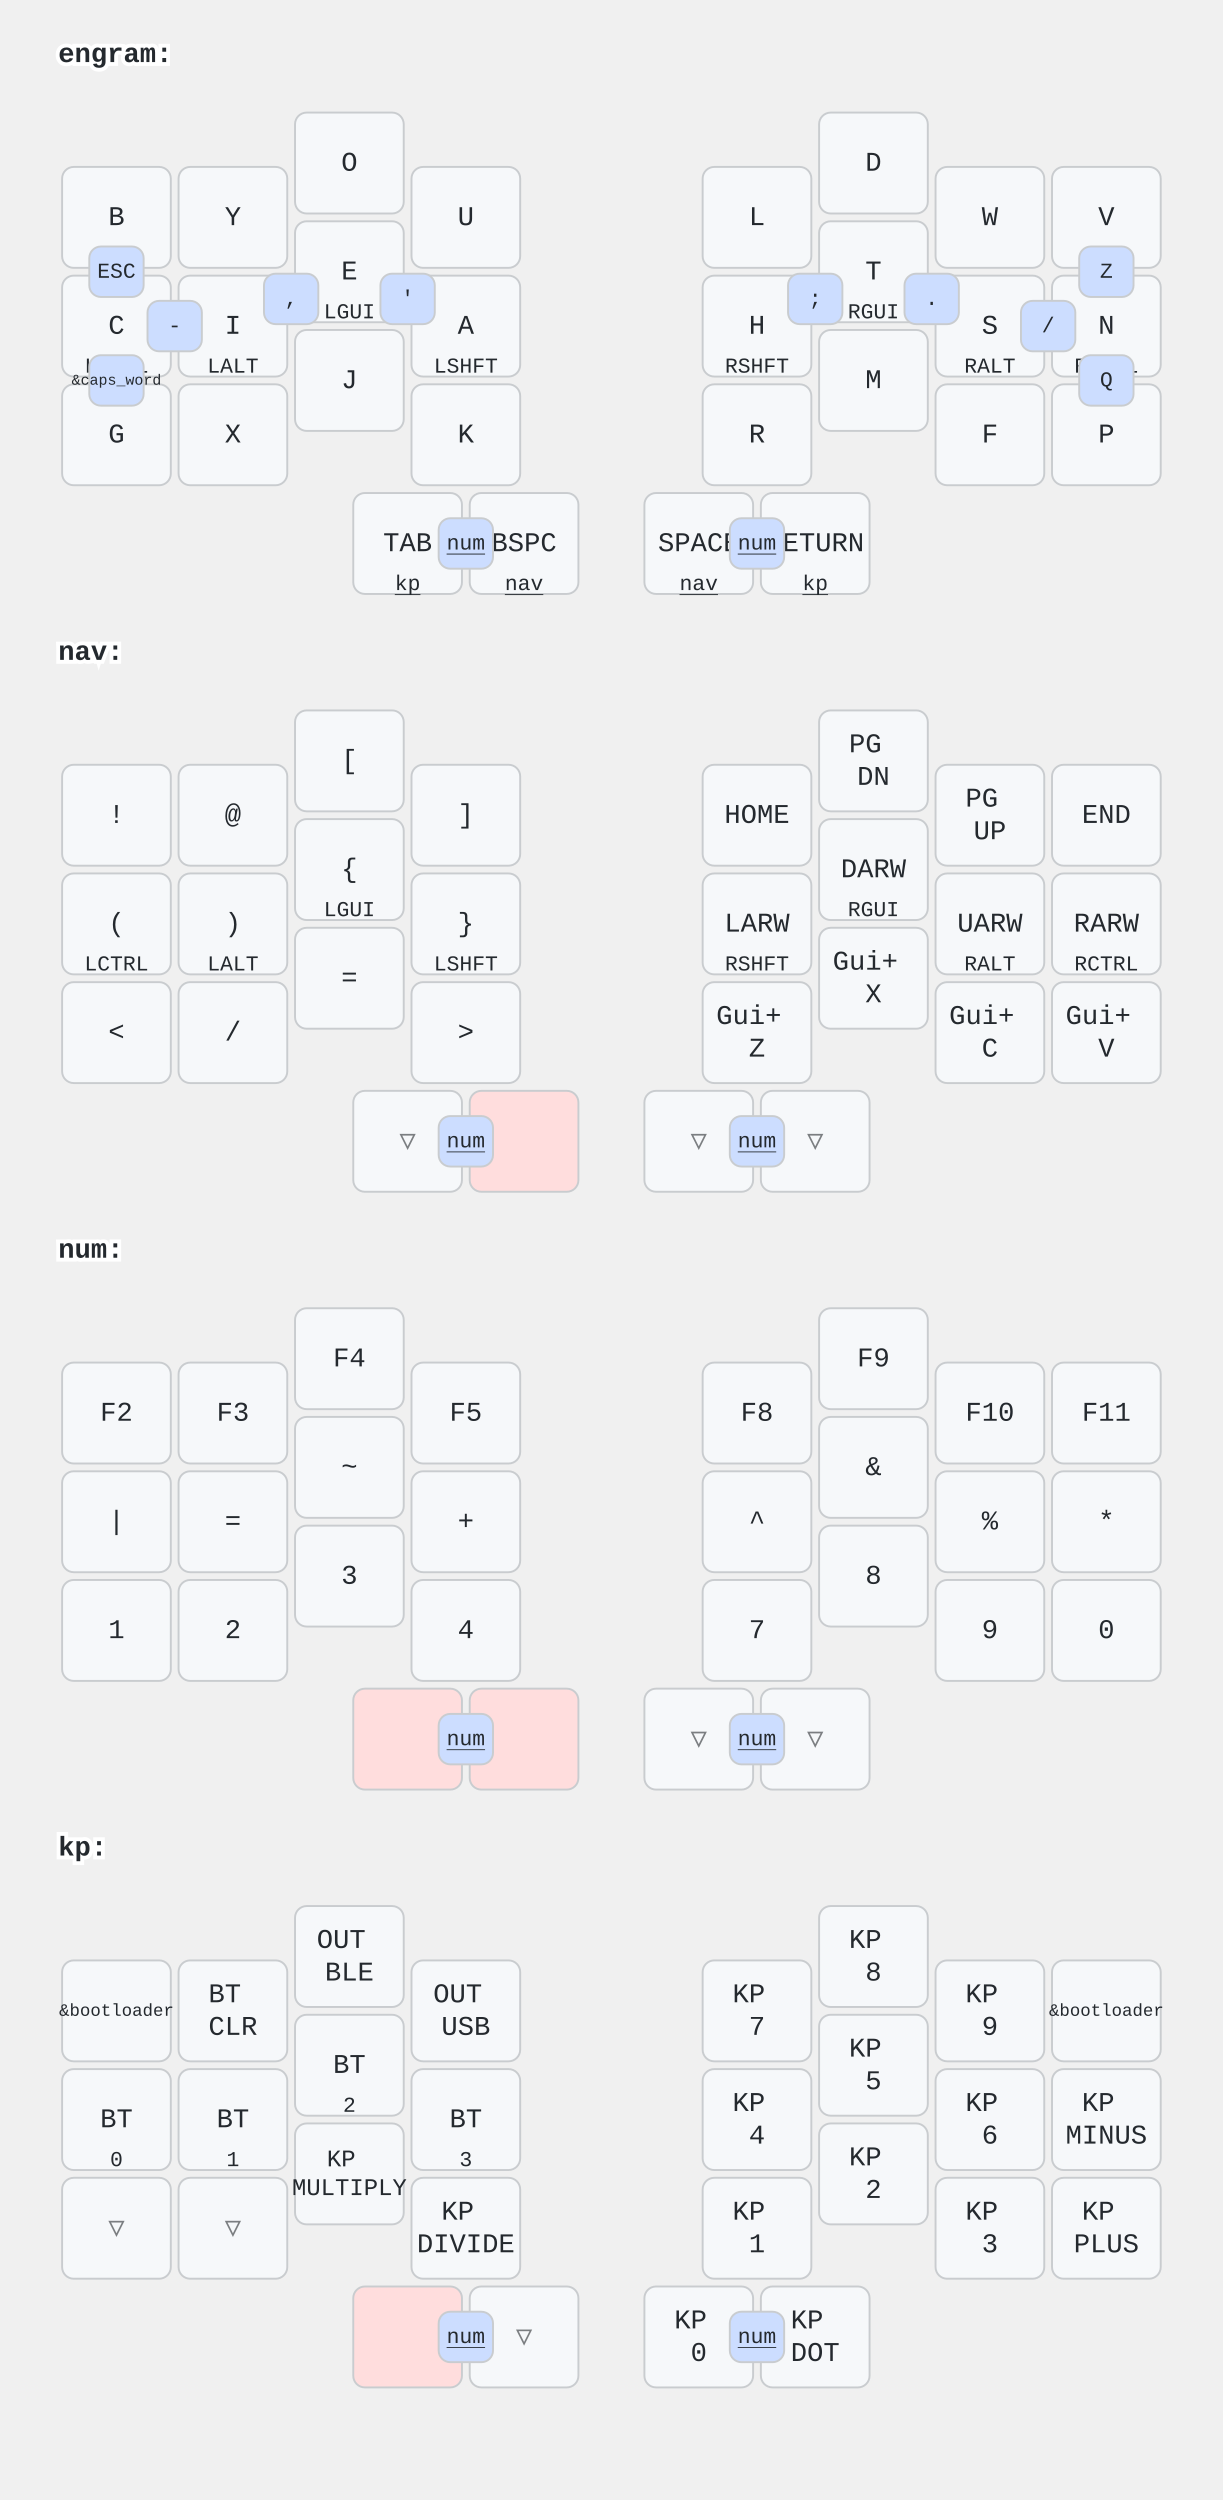
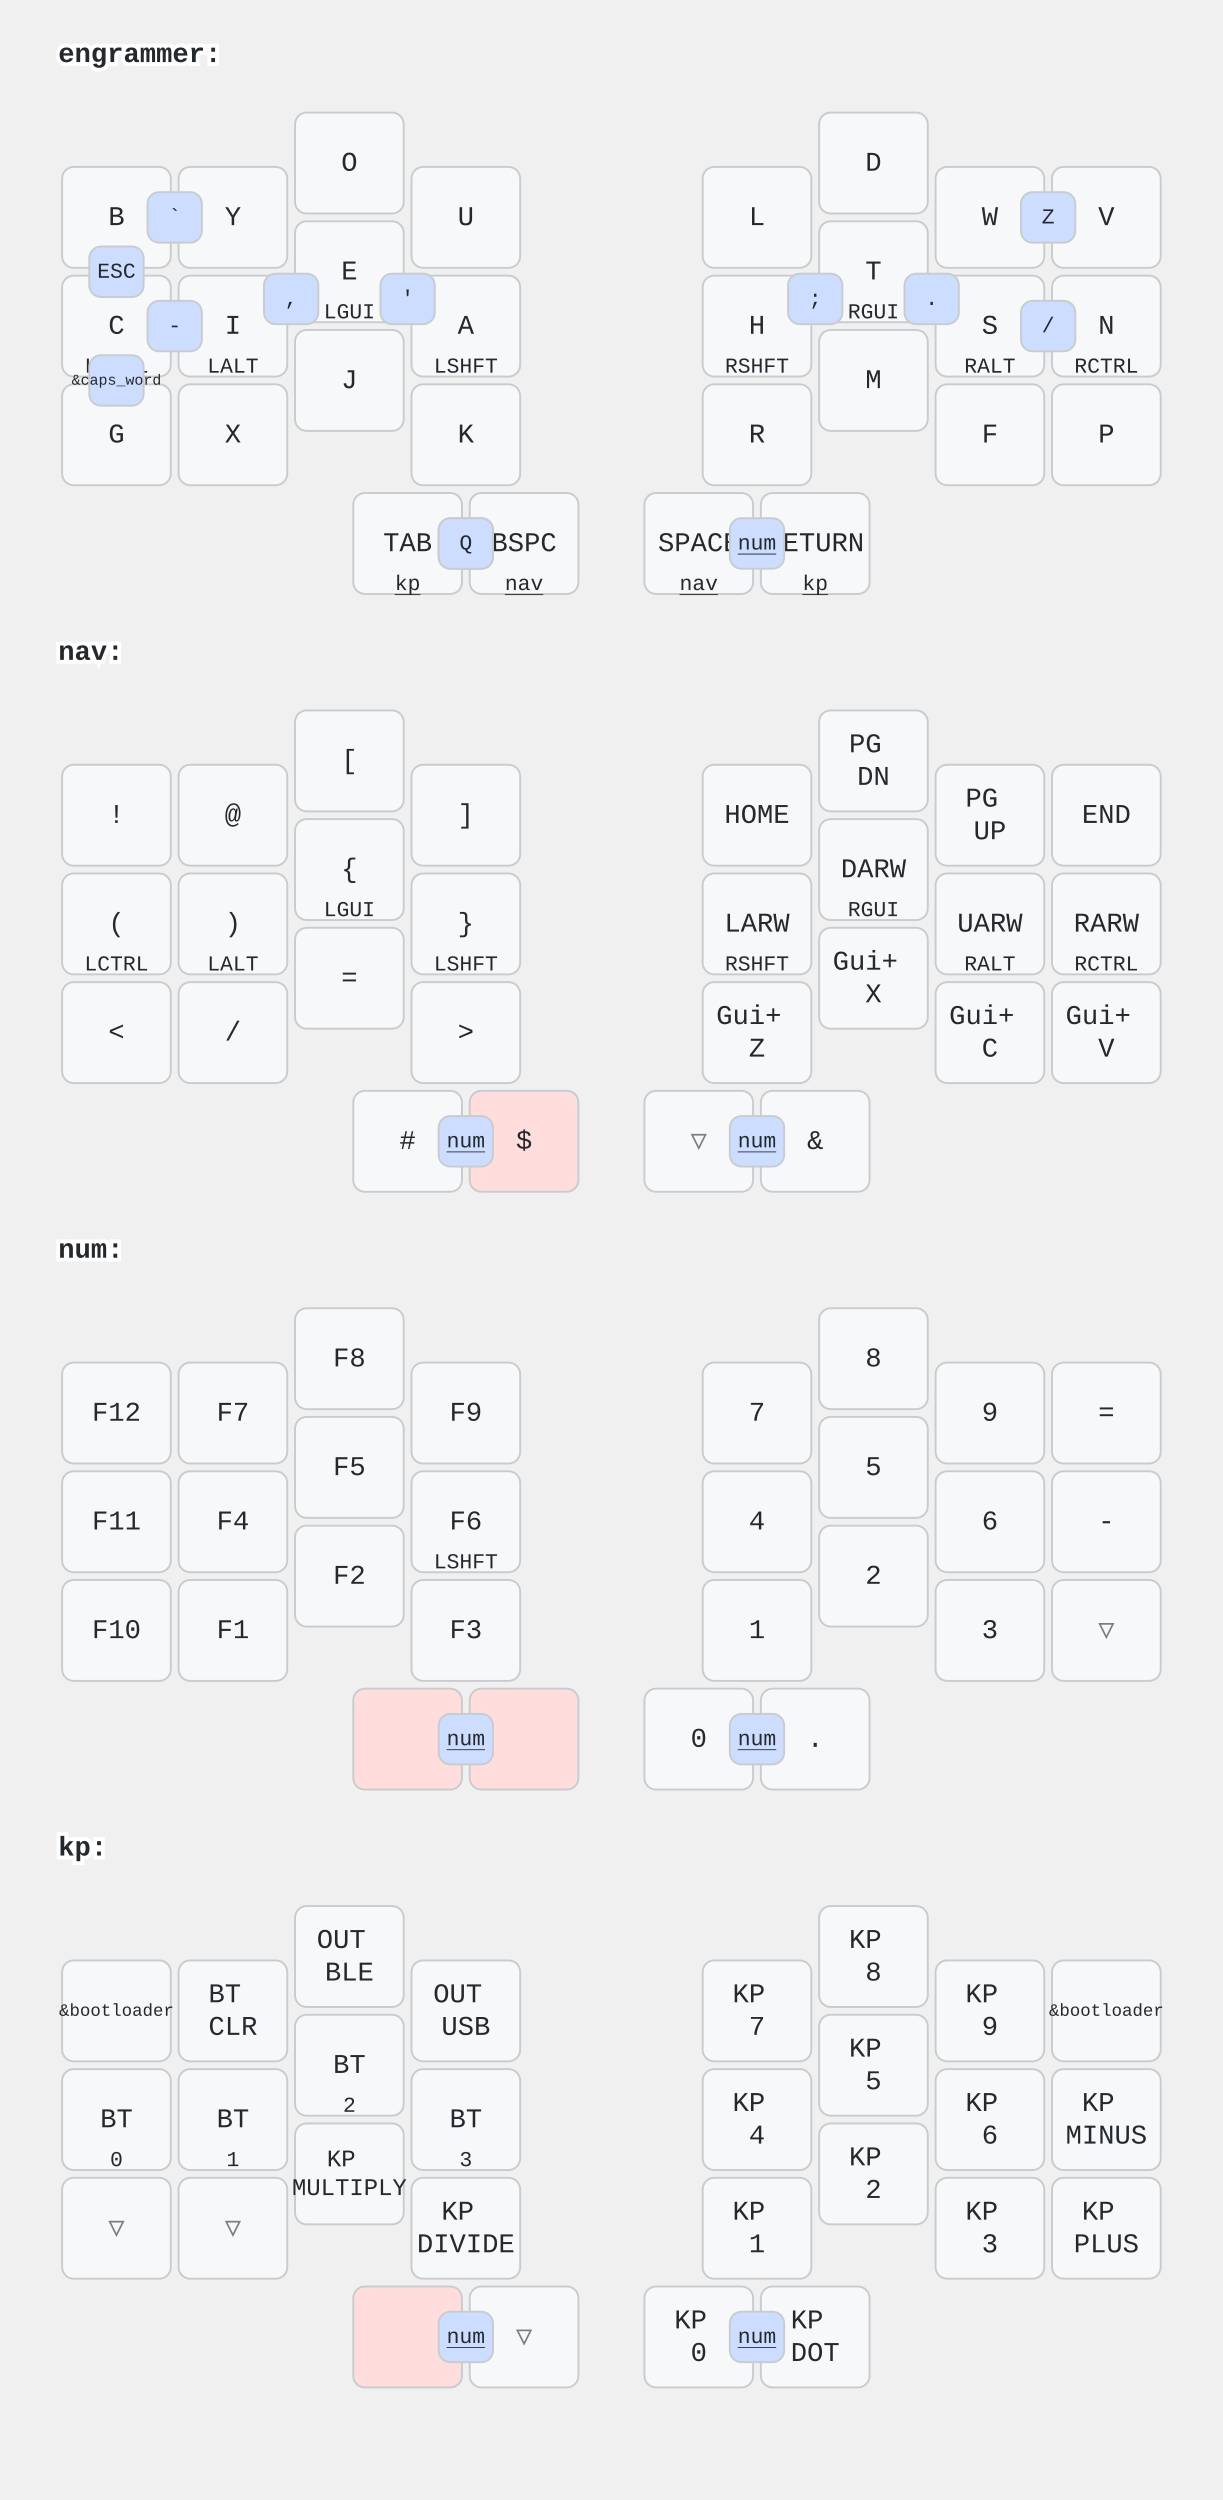
<svg xmlns="http://www.w3.org/2000/svg" width="630" height="1288" viewBox="0 0 630 1288" class="keymap">
  <style>/* inherit to force styles through use tags */
svg path {
    fill: inherit;
}

/* font and background color specifications */
svg.keymap {
    font-family: SFMono-Regular,Consolas,Liberation Mono,Menlo,monospace;
    font-size: 14px;
    font-kerning: normal;
    text-rendering: optimizeLegibility;
    fill: #24292e;
}

/* default key styling */
rect.key {
    fill: #f6f8fa;
}

rect.key, rect.combo {
    stroke: #c9cccf;
    stroke-width: 1;
}

/* default key side styling, only used is draw_key_sides is set */
rect.side {
    filter: brightness(90%);
}

/* color accent for combo boxes */
rect.combo, rect.combo-separate {
    fill: #cdf;
}

/* color accent for held keys */
rect.held, rect.combo.held {
    fill: #fdd;
}

/* color accent for ghost (optional) keys */
rect.ghost, rect.combo.ghost {
    stroke-dasharray: 4, 4;
    stroke-width: 2;
}

text {
    text-anchor: middle;
    dominant-baseline: middle;
}

/* styling for layer labels */
text.label {
    font-weight: bold;
    text-anchor: start;
    stroke: white;
    stroke-width: 4;
    paint-order: stroke;
}

/* styling for optional footer */
text.footer {
    text-anchor: end;
    dominant-baseline: auto;
    stroke: white;
    stroke-width: 4;
    paint-order: stroke;
}

/* styling for combo tap, and key hold/shifted label text */
text.combo, text.hold, text.shifted {
    font-size: 11px;
}

text.hold {
    text-anchor: middle;
    dominant-baseline: auto;
}

text.shifted {
    text-anchor: middle;
    dominant-baseline: hanging;
}

text.layer-activator {
    text-decoration: underline;
}

/* styling for hold/shifted label text in combo box */
text.combo.hold, text.combo.shifted {
    font-size: 8px;
}

/* lighter symbol for transparent keys */
text.trans {
    fill: #7b7e81;
}

/* styling for combo dendrons */
path.combo {
    stroke-width: 1;
    stroke: gray;
    fill: none;
}

/* Start Tabler Icons Cleanup */
/* cannot use height/width with glyphs */
.icon-tabler &gt; path {
    fill: inherit;
    stroke: inherit;
    stroke-width: 2;
}
/* hide tabler's default box */
.icon-tabler &gt; path[stroke="none"][fill="none"] {
    visibility: hidden;
}
/* End Tabler Icons Cleanup */
</style>
-   <g transform="translate(30, 0)" class="layer-engram">
-     <text x="0" y="28" class="label" id="engram">engram:</text>
+   <g transform="translate(30, 0)" class="layer-engrammer">
+     <text x="0" y="28" class="label" id="engrammer">engrammer:</text>
    <g transform="translate(0, 56)">
      <g transform="translate(30, 56)" class="key keypos-0">
        <rect rx="6" ry="6" x="-28" y="-26" width="56" height="52" class="key" />
        <text x="0" y="0" class="key tap">B</text>
      </g>
      <g transform="translate(90, 56)" class="key keypos-1">
        <rect rx="6" ry="6" x="-28" y="-26" width="56" height="52" class="key" />
        <text x="0" y="0" class="key tap">Y</text>
      </g>
      <g transform="translate(150, 28)" class="key keypos-2">
        <rect rx="6" ry="6" x="-28" y="-26" width="56" height="52" class="key" />
        <text x="0" y="0" class="key tap">O</text>
      </g>
      <g transform="translate(210, 56)" class="key keypos-3">
        <rect rx="6" ry="6" x="-28" y="-26" width="56" height="52" class="key" />
        <text x="0" y="0" class="key tap">U</text>
      </g>
      <g transform="translate(360, 56)" class="key keypos-4">
        <rect rx="6" ry="6" x="-28" y="-26" width="56" height="52" class="key" />
        <text x="0" y="0" class="key tap">L</text>
      </g>
      <g transform="translate(420, 28)" class="key keypos-5">
        <rect rx="6" ry="6" x="-28" y="-26" width="56" height="52" class="key" />
        <text x="0" y="0" class="key tap">D</text>
      </g>
      <g transform="translate(480, 56)" class="key keypos-6">
        <rect rx="6" ry="6" x="-28" y="-26" width="56" height="52" class="key" />
        <text x="0" y="0" class="key tap">W</text>
      </g>
      <g transform="translate(540, 56)" class="key keypos-7">
        <rect rx="6" ry="6" x="-28" y="-26" width="56" height="52" class="key" />
        <text x="0" y="0" class="key tap">V</text>
      </g>
      <g transform="translate(30, 112)" class="key keypos-8">
        <rect rx="6" ry="6" x="-28" y="-26" width="56" height="52" class="key" />
        <text x="0" y="0" class="key tap">C</text>
        <text x="0" y="24" class="key hold">LCTRL</text>
      </g>
      <g transform="translate(90, 112)" class="key keypos-9">
        <rect rx="6" ry="6" x="-28" y="-26" width="56" height="52" class="key" />
        <text x="0" y="0" class="key tap">I</text>
        <text x="0" y="24" class="key hold">LALT</text>
      </g>
      <g transform="translate(150, 84)" class="key keypos-10">
        <rect rx="6" ry="6" x="-28" y="-26" width="56" height="52" class="key" />
        <text x="0" y="0" class="key tap">E</text>
        <text x="0" y="24" class="key hold">LGUI</text>
      </g>
      <g transform="translate(210, 112)" class="key keypos-11">
        <rect rx="6" ry="6" x="-28" y="-26" width="56" height="52" class="key" />
        <text x="0" y="0" class="key tap">A</text>
        <text x="0" y="24" class="key hold">LSHFT</text>
      </g>
      <g transform="translate(360, 112)" class="key keypos-12">
        <rect rx="6" ry="6" x="-28" y="-26" width="56" height="52" class="key" />
        <text x="0" y="0" class="key tap">H</text>
        <text x="0" y="24" class="key hold">RSHFT</text>
      </g>
      <g transform="translate(420, 84)" class="key keypos-13">
        <rect rx="6" ry="6" x="-28" y="-26" width="56" height="52" class="key" />
        <text x="0" y="0" class="key tap">T</text>
        <text x="0" y="24" class="key hold">RGUI</text>
      </g>
      <g transform="translate(480, 112)" class="key keypos-14">
        <rect rx="6" ry="6" x="-28" y="-26" width="56" height="52" class="key" />
        <text x="0" y="0" class="key tap">S</text>
        <text x="0" y="24" class="key hold">RALT</text>
      </g>
      <g transform="translate(540, 112)" class="key keypos-15">
        <rect rx="6" ry="6" x="-28" y="-26" width="56" height="52" class="key" />
        <text x="0" y="0" class="key tap">N</text>
        <text x="0" y="24" class="key hold">RCTRL</text>
      </g>
      <g transform="translate(30, 168)" class="key keypos-16">
        <rect rx="6" ry="6" x="-28" y="-26" width="56" height="52" class="key" />
        <text x="0" y="0" class="key tap">G</text>
      </g>
      <g transform="translate(90, 168)" class="key keypos-17">
        <rect rx="6" ry="6" x="-28" y="-26" width="56" height="52" class="key" />
        <text x="0" y="0" class="key tap">X</text>
      </g>
      <g transform="translate(150, 140)" class="key keypos-18">
        <rect rx="6" ry="6" x="-28" y="-26" width="56" height="52" class="key" />
        <text x="0" y="0" class="key tap">J</text>
      </g>
      <g transform="translate(210, 168)" class="key keypos-19">
        <rect rx="6" ry="6" x="-28" y="-26" width="56" height="52" class="key" />
        <text x="0" y="0" class="key tap">K</text>
      </g>
      <g transform="translate(360, 168)" class="key keypos-20">
        <rect rx="6" ry="6" x="-28" y="-26" width="56" height="52" class="key" />
        <text x="0" y="0" class="key tap">R</text>
      </g>
      <g transform="translate(420, 140)" class="key keypos-21">
        <rect rx="6" ry="6" x="-28" y="-26" width="56" height="52" class="key" />
        <text x="0" y="0" class="key tap">M</text>
      </g>
      <g transform="translate(480, 168)" class="key keypos-22">
        <rect rx="6" ry="6" x="-28" y="-26" width="56" height="52" class="key" />
        <text x="0" y="0" class="key tap">F</text>
      </g>
      <g transform="translate(540, 168)" class="key keypos-23">
        <rect rx="6" ry="6" x="-28" y="-26" width="56" height="52" class="key" />
        <text x="0" y="0" class="key tap">P</text>
      </g>
      <g transform="translate(180, 224)" class="key keypos-24">
        <rect rx="6" ry="6" x="-28" y="-26" width="56" height="52" class="key" />
        <text x="0" y="0" class="key tap">TAB</text>
        <a href="#kp">
          <text x="0" y="24" class="key hold layer-activator">kp</text>
        </a>
      </g>
      <g transform="translate(240, 224)" class="key keypos-25">
        <rect rx="6" ry="6" x="-28" y="-26" width="56" height="52" class="key" />
        <text x="0" y="0" class="key tap">BSPC</text>
        <a href="#nav">
          <text x="0" y="24" class="key hold layer-activator">nav</text>
        </a>
      </g>
      <g transform="translate(330, 224)" class="key keypos-26">
        <rect rx="6" ry="6" x="-28" y="-26" width="56" height="52" class="key" />
        <text x="0" y="0" class="key tap">SPACE</text>
        <a href="#nav">
          <text x="0" y="24" class="key hold layer-activator">nav</text>
        </a>
      </g>
      <g transform="translate(390, 224)" class="key keypos-27">
        <rect rx="6" ry="6" x="-28" y="-26" width="56" height="52" class="key" />
        <text x="0" y="0" class="key tap">RETURN</text>
        <a href="#kp">
          <text x="0" y="24" class="key hold layer-activator">kp</text>
        </a>
      </g>
      <g class="combo combopos-0">
        <rect rx="6" ry="6" x="196" y="211" width="28" height="26" class="combo" />
        <a href="#num">
          <text x="210" y="224" class="combo tap layer-activator">num</text>
        </a>
      </g>
      <g class="combo combopos-1">
        <rect rx="6" ry="6" x="346" y="211" width="28" height="26" class="combo" />
        <a href="#num">
          <text x="360" y="224" class="combo tap layer-activator">num</text>
        </a>
      </g>
      <g class="combo combopos-2">
        <rect rx="6" ry="6" x="16" y="71" width="28" height="26" class="combo" />
        <text x="30" y="84" class="combo tap">ESC</text>
      </g>
      <g class="combo combopos-3">
        <rect rx="6" ry="6" x="16" y="127" width="28" height="26" class="combo" />
        <text x="30" y="140" class="combo tap">
          <tspan style="font-size: 70%">&amp;caps_word</tspan>
        </text>
      </g>
      <g class="combo combopos-4">
-         <rect rx="6" ry="6" x="526" y="71" width="28" height="26" class="combo" />
-         <text x="540" y="84" class="combo tap">Z</text>
+         <rect rx="6" ry="6" x="496" y="43" width="28" height="26" class="combo" />
+         <text x="510" y="56" class="combo tap">Z</text>
      </g>
      <g class="combo combopos-5">
-         <rect rx="6" ry="6" x="526" y="127" width="28" height="26" class="combo" />
-         <text x="540" y="140" class="combo tap">Q</text>
+         <rect rx="6" ry="6" x="196" y="211" width="28" height="26" class="combo" />
+         <text x="210" y="224" class="combo tap">Q</text>
      </g>
      <g class="combo combopos-6">
        <rect rx="6" ry="6" x="46" y="99" width="28" height="26" class="combo" />
        <text x="60" y="112" class="combo tap">-</text>
      </g>
      <g class="combo combopos-7">
        <rect rx="6" ry="6" x="106" y="85" width="28" height="26" class="combo" />
        <text x="120" y="98" class="combo tap">,</text>
      </g>
      <g class="combo combopos-8">
        <rect rx="6" ry="6" x="166" y="85" width="28" height="26" class="combo" />
        <text x="180" y="98" class="combo tap">'</text>
      </g>
      <g class="combo combopos-9">
        <rect rx="6" ry="6" x="376" y="85" width="28" height="26" class="combo" />
        <text x="390" y="98" class="combo tap">;</text>
      </g>
      <g class="combo combopos-10">
        <rect rx="6" ry="6" x="436" y="85" width="28" height="26" class="combo" />
        <text x="450" y="98" class="combo tap">.</text>
      </g>
      <g class="combo combopos-11">
        <rect rx="6" ry="6" x="496" y="99" width="28" height="26" class="combo" />
        <text x="510" y="112" class="combo tap">/</text>
+       </g>
+       <g class="combo combopos-12">
+         <rect rx="6" ry="6" x="46" y="43" width="28" height="26" class="combo" />
+         <text x="60" y="56" class="combo tap">`</text>
      </g>
    </g>
  </g>
  <g transform="translate(30, 308)" class="layer-nav">
    <text x="0" y="28" class="label" id="nav">nav:</text>
    <g transform="translate(0, 56)">
      <g transform="translate(30, 56)" class="key keypos-0">
        <rect rx="6" ry="6" x="-28" y="-26" width="56" height="52" class="key" />
        <text x="0" y="0" class="key tap">!</text>
      </g>
      <g transform="translate(90, 56)" class="key keypos-1">
        <rect rx="6" ry="6" x="-28" y="-26" width="56" height="52" class="key" />
        <text x="0" y="0" class="key tap">@</text>
      </g>
      <g transform="translate(150, 28)" class="key keypos-2">
        <rect rx="6" ry="6" x="-28" y="-26" width="56" height="52" class="key" />
        <text x="0" y="0" class="key tap">[</text>
      </g>
      <g transform="translate(210, 56)" class="key keypos-3">
        <rect rx="6" ry="6" x="-28" y="-26" width="56" height="52" class="key" />
        <text x="0" y="0" class="key tap">]</text>
      </g>
      <g transform="translate(360, 56)" class="key keypos-4">
        <rect rx="6" ry="6" x="-28" y="-26" width="56" height="52" class="key" />
        <text x="0" y="0" class="key tap">HOME</text>
      </g>
      <g transform="translate(420, 28)" class="key keypos-5">
        <rect rx="6" ry="6" x="-28" y="-26" width="56" height="52" class="key" />
        <text x="0" y="0" class="key tap">
          <tspan x="0" dy="-0.6em">PG</tspan>
          <tspan x="0" dy="1.2em">DN</tspan>
        </text>
      </g>
      <g transform="translate(480, 56)" class="key keypos-6">
        <rect rx="6" ry="6" x="-28" y="-26" width="56" height="52" class="key" />
        <text x="0" y="0" class="key tap">
          <tspan x="0" dy="-0.6em">PG</tspan>
          <tspan x="0" dy="1.2em">UP</tspan>
        </text>
      </g>
      <g transform="translate(540, 56)" class="key keypos-7">
        <rect rx="6" ry="6" x="-28" y="-26" width="56" height="52" class="key" />
        <text x="0" y="0" class="key tap">END</text>
      </g>
      <g transform="translate(30, 112)" class="key keypos-8">
        <rect rx="6" ry="6" x="-28" y="-26" width="56" height="52" class="key" />
        <text x="0" y="0" class="key tap">(</text>
        <text x="0" y="24" class="key hold">LCTRL</text>
      </g>
      <g transform="translate(90, 112)" class="key keypos-9">
        <rect rx="6" ry="6" x="-28" y="-26" width="56" height="52" class="key" />
        <text x="0" y="0" class="key tap">)</text>
        <text x="0" y="24" class="key hold">LALT</text>
      </g>
      <g transform="translate(150, 84)" class="key keypos-10">
        <rect rx="6" ry="6" x="-28" y="-26" width="56" height="52" class="key" />
        <text x="0" y="0" class="key tap">{</text>
        <text x="0" y="24" class="key hold">LGUI</text>
      </g>
      <g transform="translate(210, 112)" class="key keypos-11">
        <rect rx="6" ry="6" x="-28" y="-26" width="56" height="52" class="key" />
        <text x="0" y="0" class="key tap">}</text>
        <text x="0" y="24" class="key hold">LSHFT</text>
      </g>
      <g transform="translate(360, 112)" class="key keypos-12">
        <rect rx="6" ry="6" x="-28" y="-26" width="56" height="52" class="key" />
        <text x="0" y="0" class="key tap">LARW</text>
        <text x="0" y="24" class="key hold">RSHFT</text>
      </g>
      <g transform="translate(420, 84)" class="key keypos-13">
        <rect rx="6" ry="6" x="-28" y="-26" width="56" height="52" class="key" />
        <text x="0" y="0" class="key tap">DARW</text>
        <text x="0" y="24" class="key hold">RGUI</text>
      </g>
      <g transform="translate(480, 112)" class="key keypos-14">
        <rect rx="6" ry="6" x="-28" y="-26" width="56" height="52" class="key" />
        <text x="0" y="0" class="key tap">UARW</text>
        <text x="0" y="24" class="key hold">RALT</text>
      </g>
      <g transform="translate(540, 112)" class="key keypos-15">
        <rect rx="6" ry="6" x="-28" y="-26" width="56" height="52" class="key" />
        <text x="0" y="0" class="key tap">RARW</text>
        <text x="0" y="24" class="key hold">RCTRL</text>
      </g>
      <g transform="translate(30, 168)" class="key keypos-16">
        <rect rx="6" ry="6" x="-28" y="-26" width="56" height="52" class="key" />
        <text x="0" y="0" class="key tap">&lt;</text>
      </g>
      <g transform="translate(90, 168)" class="key keypos-17">
        <rect rx="6" ry="6" x="-28" y="-26" width="56" height="52" class="key" />
        <text x="0" y="0" class="key tap">/</text>
      </g>
      <g transform="translate(150, 140)" class="key keypos-18">
        <rect rx="6" ry="6" x="-28" y="-26" width="56" height="52" class="key" />
        <text x="0" y="0" class="key tap">=</text>
      </g>
      <g transform="translate(210, 168)" class="key keypos-19">
        <rect rx="6" ry="6" x="-28" y="-26" width="56" height="52" class="key" />
        <text x="0" y="0" class="key tap">&gt;</text>
      </g>
      <g transform="translate(360, 168)" class="key keypos-20">
        <rect rx="6" ry="6" x="-28" y="-26" width="56" height="52" class="key" />
        <text x="0" y="0" class="key tap">
          <tspan x="0" dy="-0.6em">Gui+</tspan>
          <tspan x="0" dy="1.2em">Z</tspan>
        </text>
      </g>
      <g transform="translate(420, 140)" class="key keypos-21">
        <rect rx="6" ry="6" x="-28" y="-26" width="56" height="52" class="key" />
        <text x="0" y="0" class="key tap">
          <tspan x="0" dy="-0.6em">Gui+</tspan>
          <tspan x="0" dy="1.2em">X</tspan>
        </text>
      </g>
      <g transform="translate(480, 168)" class="key keypos-22">
        <rect rx="6" ry="6" x="-28" y="-26" width="56" height="52" class="key" />
        <text x="0" y="0" class="key tap">
          <tspan x="0" dy="-0.6em">Gui+</tspan>
          <tspan x="0" dy="1.2em">C</tspan>
        </text>
      </g>
      <g transform="translate(540, 168)" class="key keypos-23">
        <rect rx="6" ry="6" x="-28" y="-26" width="56" height="52" class="key" />
        <text x="0" y="0" class="key tap">
          <tspan x="0" dy="-0.6em">Gui+</tspan>
          <tspan x="0" dy="1.2em">V</tspan>
        </text>
      </g>
-       <g transform="translate(180, 224)" class="key trans keypos-24">
-         <rect rx="6" ry="6" x="-28" y="-26" width="56" height="52" class="key trans" />
-         <text x="0" y="0" class="key trans tap">▽</text>
+       <g transform="translate(180, 224)" class="key keypos-24">
+         <rect rx="6" ry="6" x="-28" y="-26" width="56" height="52" class="key" />
+         <text x="0" y="0" class="key tap">#</text>
      </g>
      <g transform="translate(240, 224)" class="key held keypos-25">
        <rect rx="6" ry="6" x="-28" y="-26" width="56" height="52" class="key held" />
+         <text x="0" y="0" class="key held tap">$</text>
      </g>
      <g transform="translate(330, 224)" class="key trans keypos-26">
        <rect rx="6" ry="6" x="-28" y="-26" width="56" height="52" class="key trans" />
        <text x="0" y="0" class="key trans tap">▽</text>
      </g>
-       <g transform="translate(390, 224)" class="key trans keypos-27">
-         <rect rx="6" ry="6" x="-28" y="-26" width="56" height="52" class="key trans" />
-         <text x="0" y="0" class="key trans tap">▽</text>
+       <g transform="translate(390, 224)" class="key keypos-27">
+         <rect rx="6" ry="6" x="-28" y="-26" width="56" height="52" class="key" />
+         <text x="0" y="0" class="key tap">&amp;</text>
      </g>
      <g class="combo combopos-0">
        <rect rx="6" ry="6" x="196" y="211" width="28" height="26" class="combo" />
        <a href="#num">
          <text x="210" y="224" class="combo tap layer-activator">num</text>
        </a>
      </g>
      <g class="combo combopos-1">
        <rect rx="6" ry="6" x="346" y="211" width="28" height="26" class="combo" />
        <a href="#num">
          <text x="360" y="224" class="combo tap layer-activator">num</text>
        </a>
      </g>
    </g>
  </g>
  <g transform="translate(30, 616)" class="layer-num">
    <text x="0" y="28" class="label" id="num">num:</text>
    <g transform="translate(0, 56)">
      <g transform="translate(30, 56)" class="key keypos-0">
        <rect rx="6" ry="6" x="-28" y="-26" width="56" height="52" class="key" />
+         <text x="0" y="0" class="key tap">F12</text>
+       </g>
+       <g transform="translate(90, 56)" class="key keypos-1">
+         <rect rx="6" ry="6" x="-28" y="-26" width="56" height="52" class="key" />
+         <text x="0" y="0" class="key tap">F7</text>
+       </g>
+       <g transform="translate(150, 28)" class="key keypos-2">
+         <rect rx="6" ry="6" x="-28" y="-26" width="56" height="52" class="key" />
+         <text x="0" y="0" class="key tap">F8</text>
+       </g>
+       <g transform="translate(210, 56)" class="key keypos-3">
+         <rect rx="6" ry="6" x="-28" y="-26" width="56" height="52" class="key" />
+         <text x="0" y="0" class="key tap">F9</text>
+       </g>
+       <g transform="translate(360, 56)" class="key keypos-4">
+         <rect rx="6" ry="6" x="-28" y="-26" width="56" height="52" class="key" />
+         <text x="0" y="0" class="key tap">7</text>
+       </g>
+       <g transform="translate(420, 28)" class="key keypos-5">
+         <rect rx="6" ry="6" x="-28" y="-26" width="56" height="52" class="key" />
+         <text x="0" y="0" class="key tap">8</text>
+       </g>
+       <g transform="translate(480, 56)" class="key keypos-6">
+         <rect rx="6" ry="6" x="-28" y="-26" width="56" height="52" class="key" />
+         <text x="0" y="0" class="key tap">9</text>
+       </g>
+       <g transform="translate(540, 56)" class="key keypos-7">
+         <rect rx="6" ry="6" x="-28" y="-26" width="56" height="52" class="key" />
+         <text x="0" y="0" class="key tap">=</text>
+       </g>
+       <g transform="translate(30, 112)" class="key keypos-8">
+         <rect rx="6" ry="6" x="-28" y="-26" width="56" height="52" class="key" />
+         <text x="0" y="0" class="key tap">F11</text>
+       </g>
+       <g transform="translate(90, 112)" class="key keypos-9">
+         <rect rx="6" ry="6" x="-28" y="-26" width="56" height="52" class="key" />
+         <text x="0" y="0" class="key tap">F4</text>
+       </g>
+       <g transform="translate(150, 84)" class="key keypos-10">
+         <rect rx="6" ry="6" x="-28" y="-26" width="56" height="52" class="key" />
+         <text x="0" y="0" class="key tap">F5</text>
+       </g>
+       <g transform="translate(210, 112)" class="key keypos-11">
+         <rect rx="6" ry="6" x="-28" y="-26" width="56" height="52" class="key" />
+         <text x="0" y="0" class="key tap">F6</text>
+         <text x="0" y="24" class="key hold">LSHFT</text>
+       </g>
+       <g transform="translate(360, 112)" class="key keypos-12">
+         <rect rx="6" ry="6" x="-28" y="-26" width="56" height="52" class="key" />
+         <text x="0" y="0" class="key tap">4</text>
+       </g>
+       <g transform="translate(420, 84)" class="key keypos-13">
+         <rect rx="6" ry="6" x="-28" y="-26" width="56" height="52" class="key" />
+         <text x="0" y="0" class="key tap">5</text>
+       </g>
+       <g transform="translate(480, 112)" class="key keypos-14">
+         <rect rx="6" ry="6" x="-28" y="-26" width="56" height="52" class="key" />
+         <text x="0" y="0" class="key tap">6</text>
+       </g>
+       <g transform="translate(540, 112)" class="key keypos-15">
+         <rect rx="6" ry="6" x="-28" y="-26" width="56" height="52" class="key" />
+         <text x="0" y="0" class="key tap">-</text>
+       </g>
+       <g transform="translate(30, 168)" class="key keypos-16">
+         <rect rx="6" ry="6" x="-28" y="-26" width="56" height="52" class="key" />
+         <text x="0" y="0" class="key tap">F10</text>
+       </g>
+       <g transform="translate(90, 168)" class="key keypos-17">
+         <rect rx="6" ry="6" x="-28" y="-26" width="56" height="52" class="key" />
+         <text x="0" y="0" class="key tap">F1</text>
+       </g>
+       <g transform="translate(150, 140)" class="key keypos-18">
+         <rect rx="6" ry="6" x="-28" y="-26" width="56" height="52" class="key" />
        <text x="0" y="0" class="key tap">F2</text>
      </g>
-       <g transform="translate(90, 56)" class="key keypos-1">
+       <g transform="translate(210, 168)" class="key keypos-19">
        <rect rx="6" ry="6" x="-28" y="-26" width="56" height="52" class="key" />
        <text x="0" y="0" class="key tap">F3</text>
      </g>
-       <g transform="translate(150, 28)" class="key keypos-2">
-         <rect rx="6" ry="6" x="-28" y="-26" width="56" height="52" class="key" />
-         <text x="0" y="0" class="key tap">F4</text>
-       </g>
-       <g transform="translate(210, 56)" class="key keypos-3">
-         <rect rx="6" ry="6" x="-28" y="-26" width="56" height="52" class="key" />
-         <text x="0" y="0" class="key tap">F5</text>
-       </g>
-       <g transform="translate(360, 56)" class="key keypos-4">
-         <rect rx="6" ry="6" x="-28" y="-26" width="56" height="52" class="key" />
-         <text x="0" y="0" class="key tap">F8</text>
-       </g>
-       <g transform="translate(420, 28)" class="key keypos-5">
-         <rect rx="6" ry="6" x="-28" y="-26" width="56" height="52" class="key" />
-         <text x="0" y="0" class="key tap">F9</text>
-       </g>
-       <g transform="translate(480, 56)" class="key keypos-6">
-         <rect rx="6" ry="6" x="-28" y="-26" width="56" height="52" class="key" />
-         <text x="0" y="0" class="key tap">F10</text>
-       </g>
-       <g transform="translate(540, 56)" class="key keypos-7">
-         <rect rx="6" ry="6" x="-28" y="-26" width="56" height="52" class="key" />
-         <text x="0" y="0" class="key tap">F11</text>
-       </g>
-       <g transform="translate(30, 112)" class="key keypos-8">
-         <rect rx="6" ry="6" x="-28" y="-26" width="56" height="52" class="key" />
-         <text x="0" y="0" class="key tap">|</text>
-       </g>
-       <g transform="translate(90, 112)" class="key keypos-9">
-         <rect rx="6" ry="6" x="-28" y="-26" width="56" height="52" class="key" />
-         <text x="0" y="0" class="key tap">=</text>
-       </g>
-       <g transform="translate(150, 84)" class="key keypos-10">
-         <rect rx="6" ry="6" x="-28" y="-26" width="56" height="52" class="key" />
-         <text x="0" y="0" class="key tap">~</text>
-       </g>
-       <g transform="translate(210, 112)" class="key keypos-11">
-         <rect rx="6" ry="6" x="-28" y="-26" width="56" height="52" class="key" />
-         <text x="0" y="0" class="key tap">+</text>
-       </g>
-       <g transform="translate(360, 112)" class="key keypos-12">
-         <rect rx="6" ry="6" x="-28" y="-26" width="56" height="52" class="key" />
-         <text x="0" y="0" class="key tap">^</text>
-       </g>
-       <g transform="translate(420, 84)" class="key keypos-13">
-         <rect rx="6" ry="6" x="-28" y="-26" width="56" height="52" class="key" />
-         <text x="0" y="0" class="key tap">&amp;</text>
-       </g>
-       <g transform="translate(480, 112)" class="key keypos-14">
-         <rect rx="6" ry="6" x="-28" y="-26" width="56" height="52" class="key" />
-         <text x="0" y="0" class="key tap">%</text>
-       </g>
-       <g transform="translate(540, 112)" class="key keypos-15">
-         <rect rx="6" ry="6" x="-28" y="-26" width="56" height="52" class="key" />
-         <text x="0" y="0" class="key tap">*</text>
-       </g>
-       <g transform="translate(30, 168)" class="key keypos-16">
+       <g transform="translate(360, 168)" class="key keypos-20">
        <rect rx="6" ry="6" x="-28" y="-26" width="56" height="52" class="key" />
        <text x="0" y="0" class="key tap">1</text>
      </g>
-       <g transform="translate(90, 168)" class="key keypos-17">
+       <g transform="translate(420, 140)" class="key keypos-21">
        <rect rx="6" ry="6" x="-28" y="-26" width="56" height="52" class="key" />
        <text x="0" y="0" class="key tap">2</text>
      </g>
-       <g transform="translate(150, 140)" class="key keypos-18">
+       <g transform="translate(480, 168)" class="key keypos-22">
        <rect rx="6" ry="6" x="-28" y="-26" width="56" height="52" class="key" />
        <text x="0" y="0" class="key tap">3</text>
      </g>
-       <g transform="translate(210, 168)" class="key keypos-19">
-         <rect rx="6" ry="6" x="-28" y="-26" width="56" height="52" class="key" />
-         <text x="0" y="0" class="key tap">4</text>
-       </g>
-       <g transform="translate(360, 168)" class="key keypos-20">
-         <rect rx="6" ry="6" x="-28" y="-26" width="56" height="52" class="key" />
-         <text x="0" y="0" class="key tap">7</text>
-       </g>
-       <g transform="translate(420, 140)" class="key keypos-21">
-         <rect rx="6" ry="6" x="-28" y="-26" width="56" height="52" class="key" />
-         <text x="0" y="0" class="key tap">8</text>
-       </g>
-       <g transform="translate(480, 168)" class="key keypos-22">
-         <rect rx="6" ry="6" x="-28" y="-26" width="56" height="52" class="key" />
-         <text x="0" y="0" class="key tap">9</text>
-       </g>
-       <g transform="translate(540, 168)" class="key keypos-23">
-         <rect rx="6" ry="6" x="-28" y="-26" width="56" height="52" class="key" />
-         <text x="0" y="0" class="key tap">0</text>
+       <g transform="translate(540, 168)" class="key trans keypos-23">
+         <rect rx="6" ry="6" x="-28" y="-26" width="56" height="52" class="key trans" />
+         <text x="0" y="0" class="key trans tap">▽</text>
      </g>
      <g transform="translate(180, 224)" class="key held keypos-24">
        <rect rx="6" ry="6" x="-28" y="-26" width="56" height="52" class="key held" />
      </g>
      <g transform="translate(240, 224)" class="key held keypos-25">
        <rect rx="6" ry="6" x="-28" y="-26" width="56" height="52" class="key held" />
      </g>
-       <g transform="translate(330, 224)" class="key trans keypos-26">
-         <rect rx="6" ry="6" x="-28" y="-26" width="56" height="52" class="key trans" />
-         <text x="0" y="0" class="key trans tap">▽</text>
-       </g>
-       <g transform="translate(390, 224)" class="key trans keypos-27">
-         <rect rx="6" ry="6" x="-28" y="-26" width="56" height="52" class="key trans" />
-         <text x="0" y="0" class="key trans tap">▽</text>
+       <g transform="translate(330, 224)" class="key keypos-26">
+         <rect rx="6" ry="6" x="-28" y="-26" width="56" height="52" class="key" />
+         <text x="0" y="0" class="key tap">0</text>
+       </g>
+       <g transform="translate(390, 224)" class="key keypos-27">
+         <rect rx="6" ry="6" x="-28" y="-26" width="56" height="52" class="key" />
+         <text x="0" y="0" class="key tap">.</text>
      </g>
      <g class="combo combopos-0">
        <rect rx="6" ry="6" x="196" y="211" width="28" height="26" class="combo" />
        <a href="#num">
          <text x="210" y="224" class="combo tap layer-activator">num</text>
        </a>
      </g>
      <g class="combo combopos-1">
        <rect rx="6" ry="6" x="346" y="211" width="28" height="26" class="combo" />
        <a href="#num">
          <text x="360" y="224" class="combo tap layer-activator">num</text>
        </a>
      </g>
    </g>
  </g>
  <g transform="translate(30, 924)" class="layer-kp">
    <text x="0" y="28" class="label" id="kp">kp:</text>
    <g transform="translate(0, 56)">
      <g transform="translate(30, 56)" class="key keypos-0">
        <rect rx="6" ry="6" x="-28" y="-26" width="56" height="52" class="key" />
        <text x="0" y="0" class="key tap">
          <tspan style="font-size: 64%">&amp;bootloader</tspan>
        </text>
      </g>
      <g transform="translate(90, 56)" class="key keypos-1">
        <rect rx="6" ry="6" x="-28" y="-26" width="56" height="52" class="key" />
        <text x="0" y="0" class="key tap">
          <tspan x="0" dy="-0.6em">BT</tspan>
          <tspan x="0" dy="1.2em">CLR</tspan>
        </text>
      </g>
      <g transform="translate(150, 28)" class="key keypos-2">
        <rect rx="6" ry="6" x="-28" y="-26" width="56" height="52" class="key" />
        <text x="0" y="0" class="key tap">
          <tspan x="0" dy="-0.6em">OUT</tspan>
          <tspan x="0" dy="1.2em">BLE</tspan>
        </text>
      </g>
      <g transform="translate(210, 56)" class="key keypos-3">
        <rect rx="6" ry="6" x="-28" y="-26" width="56" height="52" class="key" />
        <text x="0" y="0" class="key tap">
          <tspan x="0" dy="-0.6em">OUT</tspan>
          <tspan x="0" dy="1.2em">USB</tspan>
        </text>
      </g>
      <g transform="translate(360, 56)" class="key keypos-4">
        <rect rx="6" ry="6" x="-28" y="-26" width="56" height="52" class="key" />
        <text x="0" y="0" class="key tap">
          <tspan x="0" dy="-0.6em">KP</tspan>
          <tspan x="0" dy="1.2em">7</tspan>
        </text>
      </g>
      <g transform="translate(420, 28)" class="key keypos-5">
        <rect rx="6" ry="6" x="-28" y="-26" width="56" height="52" class="key" />
        <text x="0" y="0" class="key tap">
          <tspan x="0" dy="-0.6em">KP</tspan>
          <tspan x="0" dy="1.2em">8</tspan>
        </text>
      </g>
      <g transform="translate(480, 56)" class="key keypos-6">
        <rect rx="6" ry="6" x="-28" y="-26" width="56" height="52" class="key" />
        <text x="0" y="0" class="key tap">
          <tspan x="0" dy="-0.6em">KP</tspan>
          <tspan x="0" dy="1.2em">9</tspan>
        </text>
      </g>
      <g transform="translate(540, 56)" class="key keypos-7">
        <rect rx="6" ry="6" x="-28" y="-26" width="56" height="52" class="key" />
        <text x="0" y="0" class="key tap">
          <tspan style="font-size: 64%">&amp;bootloader</tspan>
        </text>
      </g>
      <g transform="translate(30, 112)" class="key keypos-8">
        <rect rx="6" ry="6" x="-28" y="-26" width="56" height="52" class="key" />
        <text x="0" y="0" class="key tap">BT</text>
        <text x="0" y="24" class="key hold">0</text>
      </g>
      <g transform="translate(90, 112)" class="key keypos-9">
        <rect rx="6" ry="6" x="-28" y="-26" width="56" height="52" class="key" />
        <text x="0" y="0" class="key tap">BT</text>
        <text x="0" y="24" class="key hold">1</text>
      </g>
      <g transform="translate(150, 84)" class="key keypos-10">
        <rect rx="6" ry="6" x="-28" y="-26" width="56" height="52" class="key" />
        <text x="0" y="0" class="key tap">BT</text>
        <text x="0" y="24" class="key hold">2</text>
      </g>
      <g transform="translate(210, 112)" class="key keypos-11">
        <rect rx="6" ry="6" x="-28" y="-26" width="56" height="52" class="key" />
        <text x="0" y="0" class="key tap">BT</text>
        <text x="0" y="24" class="key hold">3</text>
      </g>
      <g transform="translate(360, 112)" class="key keypos-12">
        <rect rx="6" ry="6" x="-28" y="-26" width="56" height="52" class="key" />
        <text x="0" y="0" class="key tap">
          <tspan x="0" dy="-0.6em">KP</tspan>
          <tspan x="0" dy="1.2em">4</tspan>
        </text>
      </g>
      <g transform="translate(420, 84)" class="key keypos-13">
        <rect rx="6" ry="6" x="-28" y="-26" width="56" height="52" class="key" />
        <text x="0" y="0" class="key tap">
          <tspan x="0" dy="-0.6em">KP</tspan>
          <tspan x="0" dy="1.2em">5</tspan>
        </text>
      </g>
      <g transform="translate(480, 112)" class="key keypos-14">
        <rect rx="6" ry="6" x="-28" y="-26" width="56" height="52" class="key" />
        <text x="0" y="0" class="key tap">
          <tspan x="0" dy="-0.6em">KP</tspan>
          <tspan x="0" dy="1.2em">6</tspan>
        </text>
      </g>
      <g transform="translate(540, 112)" class="key keypos-15">
        <rect rx="6" ry="6" x="-28" y="-26" width="56" height="52" class="key" />
        <text x="0" y="0" class="key tap">
          <tspan x="0" dy="-0.6em">KP</tspan>
          <tspan x="0" dy="1.2em">MINUS</tspan>
        </text>
      </g>
      <g transform="translate(30, 168)" class="key trans keypos-16">
        <rect rx="6" ry="6" x="-28" y="-26" width="56" height="52" class="key trans" />
        <text x="0" y="0" class="key trans tap">▽</text>
      </g>
      <g transform="translate(90, 168)" class="key trans keypos-17">
        <rect rx="6" ry="6" x="-28" y="-26" width="56" height="52" class="key trans" />
        <text x="0" y="0" class="key trans tap">▽</text>
      </g>
      <g transform="translate(150, 140)" class="key keypos-18">
        <rect rx="6" ry="6" x="-28" y="-26" width="56" height="52" class="key" />
        <text x="0" y="0" class="key tap">
          <tspan x="0" dy="-0.6em" style="font-size: 88%">KP</tspan>
          <tspan x="0" dy="1.2em" style="font-size: 88%">MULTIPLY</tspan>
        </text>
      </g>
      <g transform="translate(210, 168)" class="key keypos-19">
        <rect rx="6" ry="6" x="-28" y="-26" width="56" height="52" class="key" />
        <text x="0" y="0" class="key tap">
          <tspan x="0" dy="-0.6em">KP</tspan>
          <tspan x="0" dy="1.2em">DIVIDE</tspan>
        </text>
      </g>
      <g transform="translate(360, 168)" class="key keypos-20">
        <rect rx="6" ry="6" x="-28" y="-26" width="56" height="52" class="key" />
        <text x="0" y="0" class="key tap">
          <tspan x="0" dy="-0.6em">KP</tspan>
          <tspan x="0" dy="1.2em">1</tspan>
        </text>
      </g>
      <g transform="translate(420, 140)" class="key keypos-21">
        <rect rx="6" ry="6" x="-28" y="-26" width="56" height="52" class="key" />
        <text x="0" y="0" class="key tap">
          <tspan x="0" dy="-0.6em">KP</tspan>
          <tspan x="0" dy="1.2em">2</tspan>
        </text>
      </g>
      <g transform="translate(480, 168)" class="key keypos-22">
        <rect rx="6" ry="6" x="-28" y="-26" width="56" height="52" class="key" />
        <text x="0" y="0" class="key tap">
          <tspan x="0" dy="-0.6em">KP</tspan>
          <tspan x="0" dy="1.2em">3</tspan>
        </text>
      </g>
      <g transform="translate(540, 168)" class="key keypos-23">
        <rect rx="6" ry="6" x="-28" y="-26" width="56" height="52" class="key" />
        <text x="0" y="0" class="key tap">
          <tspan x="0" dy="-0.6em">KP</tspan>
          <tspan x="0" dy="1.2em">PLUS</tspan>
        </text>
      </g>
      <g transform="translate(180, 224)" class="key held keypos-24">
        <rect rx="6" ry="6" x="-28" y="-26" width="56" height="52" class="key held" />
      </g>
      <g transform="translate(240, 224)" class="key trans keypos-25">
        <rect rx="6" ry="6" x="-28" y="-26" width="56" height="52" class="key trans" />
        <text x="0" y="0" class="key trans tap">▽</text>
      </g>
      <g transform="translate(330, 224)" class="key keypos-26">
        <rect rx="6" ry="6" x="-28" y="-26" width="56" height="52" class="key" />
        <text x="0" y="0" class="key tap">
          <tspan x="0" dy="-0.6em">KP</tspan>
          <tspan x="0" dy="1.2em">0</tspan>
        </text>
      </g>
      <g transform="translate(390, 224)" class="key keypos-27">
        <rect rx="6" ry="6" x="-28" y="-26" width="56" height="52" class="key" />
        <text x="0" y="0" class="key tap">
          <tspan x="0" dy="-0.6em">KP</tspan>
          <tspan x="0" dy="1.2em">DOT</tspan>
        </text>
      </g>
      <g class="combo combopos-0">
        <rect rx="6" ry="6" x="196" y="211" width="28" height="26" class="combo" />
        <a href="#num">
          <text x="210" y="224" class="combo tap layer-activator">num</text>
        </a>
      </g>
      <g class="combo combopos-1">
        <rect rx="6" ry="6" x="346" y="211" width="28" height="26" class="combo" />
        <a href="#num">
          <text x="360" y="224" class="combo tap layer-activator">num</text>
        </a>
      </g>
    </g>
  </g>
</svg>
